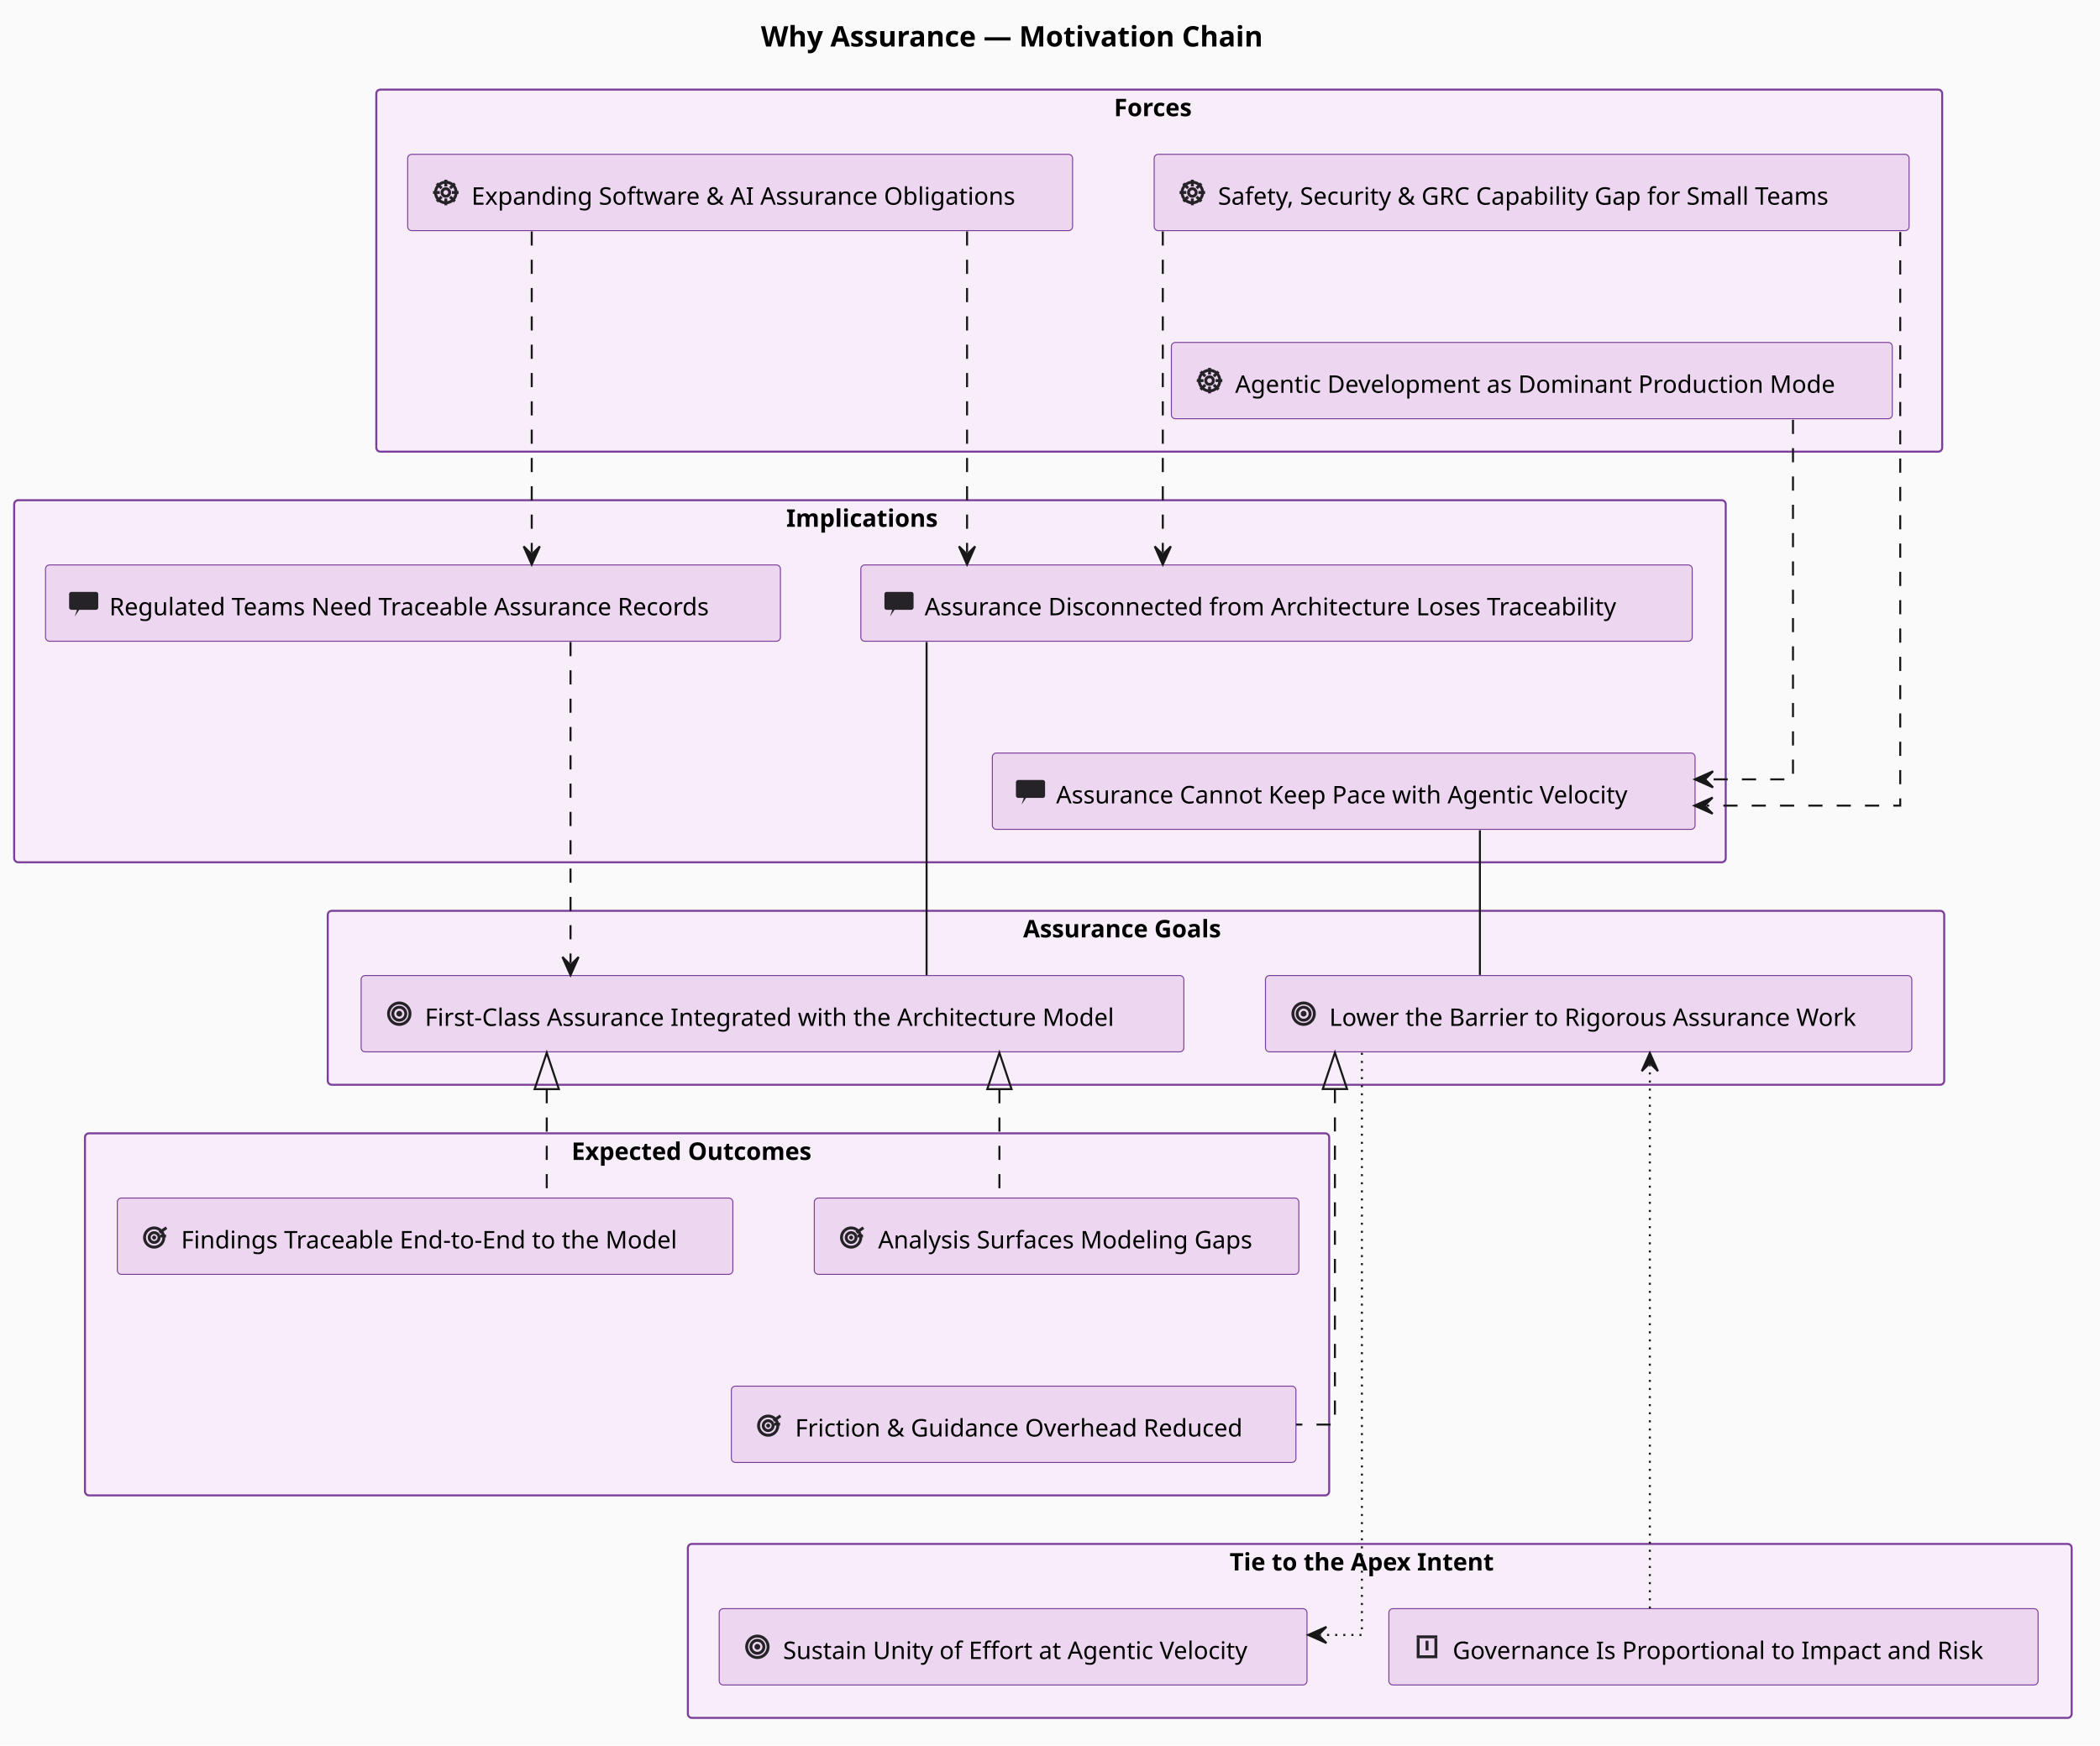
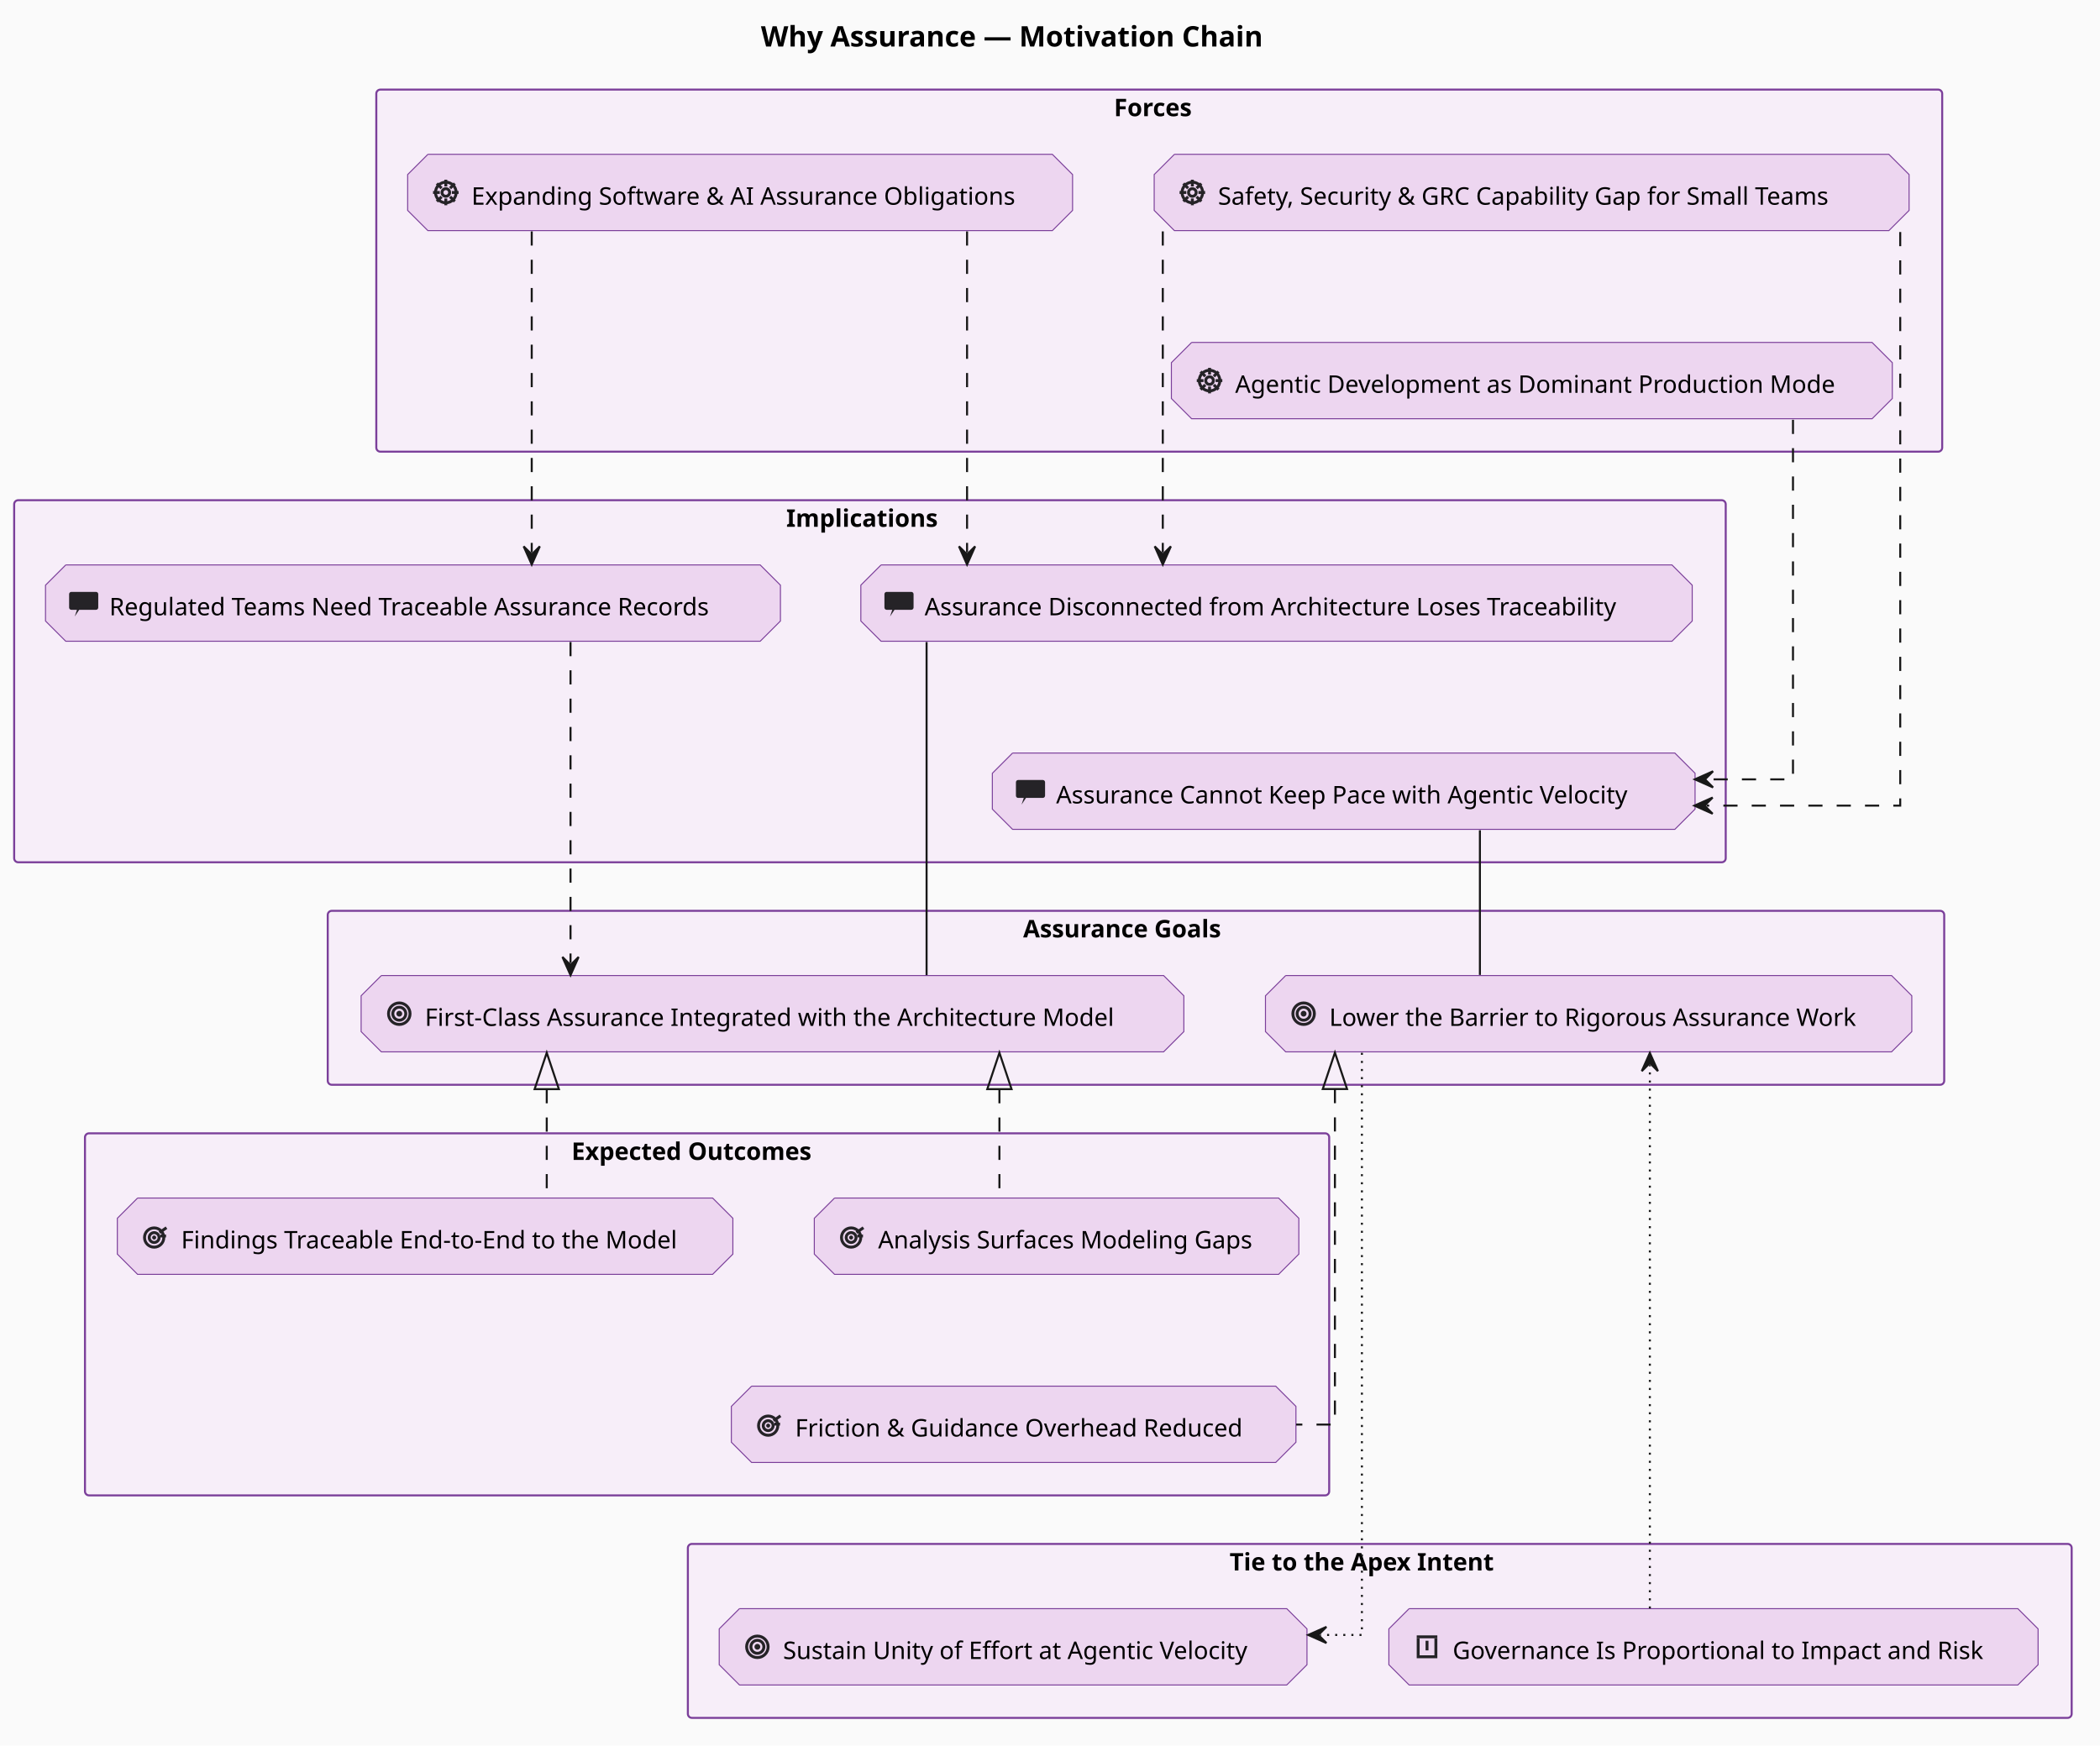
<svg xmlns="http://www.w3.org/2000/svg" contentStyleType="text/css" data-diagram-type="DESCRIPTION" height="863px" preserveAspectRatio="none" style="width:1038px;height:863px;background:#FAFAFA;" version="1.1" viewBox="0 0 1038 863" width="1038px" zoomAndPan="magnify">
  <defs />
  <g>
    <rect fill="#FAFAFA" height="863" style="stroke:none;stroke-width:1;" width="1038" x="0" y="0" />
-     <g class="title" data-source-line="144">
+     <g class="title" data-source-line="149">
      <text fill="#000000" font-family="sans-serif" font-size="14" font-weight="700" lengthAdjust="spacing" textLength="278.756" x="376.122" y="22.995">Why Assurance — Motivation Chain</text>
    </g>
-     <g class="cluster" data-qualified-name="Forces" data-source-line="146" id="ent0002">
+     <g class="cluster" data-qualified-name="Forces" data-source-line="151" id="ent0002">
      <rect fill="#F7EEF9" height="179" rx="2" ry="2" style="stroke:#7B3F9A;stroke-width:1;" width="774" x="186" y="44.297" />
      <text fill="#000000" font-family="sans-serif" font-size="12" font-weight="700" lengthAdjust="spacing" textLength="44.754" x="550.623" y="57.435">Forces</text>
    </g>
-     <g class="cluster" data-qualified-name="Implications" data-source-line="154" id="ent0008">
+     <g class="cluster" data-qualified-name="Implications" data-source-line="159" id="ent0008">
      <rect fill="#F7EEF9" height="179" rx="2" ry="2" style="stroke:#7B3F9A;stroke-width:1;" width="846" x="7" y="247.297" />
      <text fill="#000000" font-family="sans-serif" font-size="12" font-weight="700" lengthAdjust="spacing" textLength="82.775" x="388.612" y="260.435">Implications</text>
    </g>
-     <g class="cluster" data-qualified-name="Assurance Goals" data-source-line="162" id="ent0014">
+     <g class="cluster" data-qualified-name="Assurance Goals" data-source-line="167" id="ent0014">
      <rect fill="#F7EEF9" height="86" rx="2" ry="2" style="stroke:#7B3F9A;stroke-width:1;" width="799" x="162" y="450.297" />
      <text fill="#000000" font-family="sans-serif" font-size="12" font-weight="700" lengthAdjust="spacing" textLength="111.551" x="505.725" y="463.435">Assurance Goals</text>
    </g>
-     <g class="cluster" data-qualified-name="Expected Outcomes" data-source-line="168" id="ent0018">
+     <g class="cluster" data-qualified-name="Expected Outcomes" data-source-line="173" id="ent0018">
      <rect fill="#F7EEF9" height="179" rx="2" ry="2" style="stroke:#7B3F9A;stroke-width:1;" width="615" x="42" y="560.297" />
      <text fill="#000000" font-family="sans-serif" font-size="12" font-weight="700" lengthAdjust="spacing" textLength="134.045" x="282.478" y="573.436">Expected Outcomes</text>
    </g>
-     <g class="cluster" data-qualified-name="Tie to the Apex Intent" data-source-line="176" id="ent0024">
+     <g class="cluster" data-qualified-name="Tie to the Apex Intent" data-source-line="181" id="ent0024">
      <rect fill="#F7EEF9" height="86" rx="2" ry="2" style="stroke:#7B3F9A;stroke-width:1;" width="684" x="340" y="763.297" />
      <text fill="#000000" font-family="sans-serif" font-size="12" font-weight="700" lengthAdjust="spacing" textLength="148.465" x="607.768" y="776.436">Tie to the Apex Intent</text>
    </g>
-     <g class="entity" data-qualified-name="Forces.DRV_AcMaI1" data-source-line="147" id="ent0003">
-       <rect fill="#EDD6F0" height="37.723" rx="2" ry="2" style="stroke:#7B3F9A;stroke-width:0.5;" width="328.653" x="201.5" y="76.297" />
+     <g class="entity" data-qualified-name="Forces.DRV_AcMaI1" data-source-line="152" id="ent0003">
+       <path d="M211.5,76.297 L520.153,76.297 L530.153,86.297 L530.153,104.02 L520.153,114.02 L211.5,114.02 L201.5,104.02 L201.5,86.297 L211.5,76.297" fill="#EDD6F0" style="stroke:#7B3F9A;stroke-width:0.5;" />
      <ellipse cx="220.362" cy="95.158" fill="none" rx="5.095" ry="5.095" style="stroke:#252327;stroke-width:1.44;" />
      <ellipse cx="220.362" cy="95.158" fill="none" rx="1.883" ry="1.883" style="stroke:#252327;stroke-width:1.44;" />
      <path d="M219.642,88.845 L219.642,92.168 L221.082,92.168 L221.082,88.845" fill="#252327" />
      <path d="M219.642,98.149 L219.642,101.472 L221.082,101.472 L221.082,98.149" fill="#252327" />
      <path d="M214.048,94.438 L217.371,94.438 L217.371,95.878 L214.048,95.878" fill="#252327" />
      <path d="M223.352,94.438 L226.675,94.438 L226.675,95.878 L223.352,95.878" fill="#252327" />
      <path d="M215.421,91.237 L216.44,90.218 L218.767,92.544 L217.747,93.563" fill="#252327" />
      <path d="M221.957,97.773 L222.976,96.754 L225.302,99.08 L224.283,100.099" fill="#252327" />
      <path d="M224.283,90.218 L225.302,91.237 L222.976,93.563 L221.957,92.544" fill="#252327" />
      <path d="M217.747,96.754 L218.767,97.773 L216.44,100.099 L215.421,99.08" fill="#252327" />
      <text fill="#000000" font-family="sans-serif" font-size="12" lengthAdjust="spacing" textLength="287.115" x="233.037" y="101.19">Expanding Software &amp; AI Assurance Obligations</text>
    </g>
-     <g class="entity" data-qualified-name="Forces.DRV_52_qYT" data-source-line="148" id="ent0004">
-       <rect fill="#EDD6F0" height="37.723" rx="2" ry="2" style="stroke:#7B3F9A;stroke-width:0.5;" width="373.137" x="570.5" y="76.297" />
+     <g class="entity" data-qualified-name="Forces.DRV_52_qYT" data-source-line="153" id="ent0004">
+       <path d="M580.5,76.297 L933.637,76.297 L943.637,86.297 L943.637,104.02 L933.637,114.02 L580.5,114.02 L570.5,104.02 L570.5,86.297 L580.5,76.297" fill="#EDD6F0" style="stroke:#7B3F9A;stroke-width:0.5;" />
      <ellipse cx="589.361" cy="95.158" fill="none" rx="5.095" ry="5.095" style="stroke:#252327;stroke-width:1.44;" />
      <ellipse cx="589.361" cy="95.158" fill="none" rx="1.883" ry="1.883" style="stroke:#252327;stroke-width:1.44;" />
      <path d="M588.641,88.845 L588.641,92.168 L590.082,92.168 L590.082,88.845" fill="#252327" />
      <path d="M588.641,98.149 L588.641,101.472 L590.082,101.472 L590.082,98.149" fill="#252327" />
      <path d="M583.048,94.438 L586.371,94.438 L586.371,95.878 L583.048,95.878" fill="#252327" />
      <path d="M592.352,94.438 L595.675,94.438 L595.675,95.878 L592.352,95.878" fill="#252327" />
      <path d="M584.421,91.237 L585.44,90.218 L587.766,92.544 L586.747,93.563" fill="#252327" />
      <path d="M590.957,97.773 L591.976,96.754 L594.302,99.08 L593.283,100.099" fill="#252327" />
      <path d="M593.283,90.218 L594.302,91.237 L591.976,93.563 L590.957,92.544" fill="#252327" />
      <path d="M586.747,96.754 L587.766,97.773 L585.44,100.099 L584.421,99.08" fill="#252327" />
      <text fill="#000000" font-family="sans-serif" font-size="12" lengthAdjust="spacing" textLength="331.6" x="602.038" y="101.19">Safety, Security &amp; GRC Capability Gap for Small Teams</text>
    </g>
-     <g class="entity" data-qualified-name="Forces.DRV_GR9prv" data-source-line="149" id="ent0005">
-       <rect fill="#EDD6F0" height="37.723" rx="2" ry="2" style="stroke:#7B3F9A;stroke-width:0.5;" width="356.338" x="579" y="169.297" />
+     <g class="entity" data-qualified-name="Forces.DRV_GR9prv" data-source-line="154" id="ent0005">
+       <path d="M589,169.297 L925.338,169.297 L935.338,179.297 L935.338,197.02 L925.338,207.02 L589,207.02 L579,197.02 L579,179.297 L589,169.297" fill="#EDD6F0" style="stroke:#7B3F9A;stroke-width:0.5;" />
      <ellipse cx="597.861" cy="188.158" fill="none" rx="5.095" ry="5.095" style="stroke:#252327;stroke-width:1.44;" />
      <ellipse cx="597.861" cy="188.158" fill="none" rx="1.883" ry="1.883" style="stroke:#252327;stroke-width:1.44;" />
      <path d="M597.141,181.845 L597.141,185.168 L598.582,185.168 L598.582,181.845" fill="#252327" />
      <path d="M597.141,191.149 L597.141,194.472 L598.582,194.472 L598.582,191.149" fill="#252327" />
      <path d="M591.548,187.438 L594.871,187.438 L594.871,188.878 L591.548,188.878" fill="#252327" />
      <path d="M600.852,187.438 L604.175,187.438 L604.175,188.878 L600.852,188.878" fill="#252327" />
      <path d="M592.921,184.237 L593.94,183.218 L596.266,185.544 L595.247,186.563" fill="#252327" />
      <path d="M599.457,190.773 L600.476,189.754 L602.802,192.08 L601.783,193.099" fill="#252327" />
      <path d="M601.783,183.218 L602.802,184.237 L600.476,186.563 L599.457,185.544" fill="#252327" />
      <path d="M595.247,189.754 L596.266,190.773 L593.94,193.099 L592.921,192.08" fill="#252327" />
      <text fill="#000000" font-family="sans-serif" font-size="12" lengthAdjust="spacing" textLength="314.801" x="610.538" y="194.19">Agentic Development as Dominant Production Mode</text>
    </g>
-     <g class="entity" data-qualified-name="Implications.ASS_6cIRhr" data-source-line="155" id="ent0009">
-       <rect fill="#EDD6F0" height="37.723" rx="2" ry="2" style="stroke:#7B3F9A;stroke-width:0.5;" width="363.252" x="22.5" y="279.297" />
+     <g class="entity" data-qualified-name="Implications.ASS_6cIRhr" data-source-line="160" id="ent0009">
+       <path d="M32.5,279.297 L375.752,279.297 L385.752,289.297 L385.752,307.02 L375.752,317.02 L32.5,317.02 L22.5,307.02 L22.5,289.297 L32.5,279.297" fill="#EDD6F0" style="stroke:#7B3F9A;stroke-width:0.5;" />
      <path d="M35.269,292.62 L47.454,292.62 A1.108,1.108 0 0 1 48.562,293.728 L48.562,300.374 A1.108,1.108 0 0 1 47.454,301.481 L39.146,301.481 L36.931,304.805 L38.038,301.481 L35.269,301.481 A1.108,1.108 0 0 1 34.161,300.374 L34.161,293.728 A1.108,1.108 0 0 1 35.269,292.62" fill="#252327" style="stroke:none;stroke-width:0.5;" />
      <text fill="#000000" font-family="sans-serif" font-size="12" lengthAdjust="spacing" textLength="321.715" x="54.038" y="304.19">Regulated Teams Need Traceable Assurance Records</text>
    </g>
-     <g class="entity" data-qualified-name="Implications.ASS_pZWwv1" data-source-line="156" id="ent0010">
-       <rect fill="#EDD6F0" height="37.723" rx="2" ry="2" style="stroke:#7B3F9A;stroke-width:0.5;" width="410.936" x="425.5" y="279.297" />
+     <g class="entity" data-qualified-name="Implications.ASS_pZWwv1" data-source-line="161" id="ent0010">
+       <path d="M435.5,279.297 L826.436,279.297 L836.436,289.297 L836.436,307.02 L826.436,317.02 L435.5,317.02 L425.5,307.02 L425.5,289.297 L435.5,279.297" fill="#EDD6F0" style="stroke:#7B3F9A;stroke-width:0.5;" />
      <path d="M438.269,292.62 L450.454,292.62 A1.108,1.108 0 0 1 451.562,293.728 L451.562,300.374 A1.108,1.108 0 0 1 450.454,301.481 L442.146,301.481 L439.931,304.805 L441.038,301.481 L438.269,301.481 A1.108,1.108 0 0 1 437.161,300.374 L437.161,293.728 A1.108,1.108 0 0 1 438.269,292.62" fill="#252327" style="stroke:none;stroke-width:0.5;" />
      <text fill="#000000" font-family="sans-serif" font-size="12" lengthAdjust="spacing" textLength="369.398" x="457.038" y="304.19">Assurance Disconnected from Architecture Loses Traceability</text>
    </g>
-     <g class="entity" data-qualified-name="Implications.ASS_Cu2Joe" data-source-line="157" id="ent0011">
-       <rect fill="#EDD6F0" height="37.723" rx="2" ry="2" style="stroke:#7B3F9A;stroke-width:0.5;" width="347.344" x="490.5" y="372.297" />
+     <g class="entity" data-qualified-name="Implications.ASS_Cu2Joe" data-source-line="162" id="ent0011">
+       <path d="M500.5,372.297 L827.844,372.297 L837.844,382.297 L837.844,400.02 L827.844,410.02 L500.5,410.02 L490.5,400.02 L490.5,382.297 L500.5,372.297" fill="#EDD6F0" style="stroke:#7B3F9A;stroke-width:0.5;" />
      <path d="M503.269,385.62 L515.454,385.62 A1.108,1.108 0 0 1 516.562,386.728 L516.562,393.374 A1.108,1.108 0 0 1 515.454,394.481 L507.146,394.481 L504.931,397.805 L506.038,394.481 L503.269,394.481 A1.108,1.108 0 0 1 502.161,393.374 L502.161,386.728 A1.108,1.108 0 0 1 503.269,385.62" fill="#252327" style="stroke:none;stroke-width:0.5;" />
      <text fill="#000000" font-family="sans-serif" font-size="12" lengthAdjust="spacing" textLength="305.807" x="522.038" y="397.19">Assurance Cannot Keep Pace with Agentic Velocity</text>
    </g>
-     <g class="entity" data-qualified-name="Assurance Goals.GOL_AoatzG" data-source-line="163" id="ent0015">
-       <rect fill="#EDD6F0" height="37.723" rx="2" ry="2" style="stroke:#7B3F9A;stroke-width:0.5;" width="406.659" x="178.5" y="482.297" />
+     <g class="entity" data-qualified-name="Assurance Goals.GOL_AoatzG" data-source-line="168" id="ent0015">
+       <path d="M188.5,482.297 L575.159,482.297 L585.159,492.297 L585.159,510.02 L575.159,520.02 L188.5,520.02 L178.5,510.02 L178.5,492.297 L188.5,482.297" fill="#EDD6F0" style="stroke:#7B3F9A;stroke-width:0.5;" />
      <ellipse cx="197.362" cy="501.158" fill="none" rx="5.317" ry="5.317" style="stroke:#252327;stroke-width:1.44;" />
      <ellipse cx="197.362" cy="501.158" fill="none" rx="3.212" ry="3.212" style="stroke:#252327;stroke-width:1.44;" />
      <ellipse cx="197.362" cy="501.158" fill="#252327" rx="1.44" ry="1.44" style="stroke:none;stroke-width:1.44;" />
      <text fill="#000000" font-family="sans-serif" font-size="12" lengthAdjust="spacing" textLength="365.121" x="210.037" y="507.19">First-Class Assurance Integrated with the Architecture Model</text>
    </g>
-     <g class="entity" data-qualified-name="Assurance Goals.GOL_kE3Tte" data-source-line="164" id="ent0016">
-       <rect fill="#EDD6F0" height="37.723" rx="2" ry="2" style="stroke:#7B3F9A;stroke-width:0.5;" width="319.471" x="625.5" y="482.297" />
+     <g class="entity" data-qualified-name="Assurance Goals.GOL_kE3Tte" data-source-line="169" id="ent0016">
+       <path d="M635.5,482.297 L934.971,482.297 L944.971,492.297 L944.971,510.02 L934.971,520.02 L635.5,520.02 L625.5,510.02 L625.5,492.297 L635.5,482.297" fill="#EDD6F0" style="stroke:#7B3F9A;stroke-width:0.5;" />
      <ellipse cx="644.361" cy="501.158" fill="none" rx="5.317" ry="5.317" style="stroke:#252327;stroke-width:1.44;" />
      <ellipse cx="644.361" cy="501.158" fill="none" rx="3.212" ry="3.212" style="stroke:#252327;stroke-width:1.44;" />
      <ellipse cx="644.361" cy="501.158" fill="#252327" rx="1.44" ry="1.44" style="stroke:none;stroke-width:1.44;" />
      <text fill="#000000" font-family="sans-serif" font-size="12" lengthAdjust="spacing" textLength="277.934" x="657.038" y="507.19">Lower the Barrier to Rigorous Assurance Work</text>
    </g>
-     <g class="entity" data-qualified-name="Expected Outcomes.OUT__FOogJ" data-source-line="169" id="ent0019">
-       <rect fill="#EDD6F0" height="37.723" rx="2" ry="2" style="stroke:#7B3F9A;stroke-width:0.5;" width="304.248" x="58" y="592.297" />
+     <g class="entity" data-qualified-name="Expected Outcomes.OUT__FOogJ" data-source-line="174" id="ent0019">
+       <path d="M68,592.297 L352.248,592.297 L362.248,602.297 L362.248,620.02 L352.248,630.02 L68,630.02 L58,620.02 L58,602.297 L68,592.297" fill="#EDD6F0" style="stroke:#7B3F9A;stroke-width:0.5;" />
      <ellipse cx="76.197" cy="611.823" fill="none" rx="4.763" ry="4.763" style="stroke:#252327;stroke-width:1.44;" />
      <ellipse cx="76.197" cy="611.823" fill="none" rx="2.437" ry="2.437" style="stroke:#252327;stroke-width:1.44;" />
      <path d="M79.276,609.973 L78.434,608.799 L81.868,606.362 L82.71,607.536" fill="#252327" />
      <path d="M79.299,610.328 L82.068,610.328 L82.068,611.768 L79.299,611.768" fill="#252327" />
      <ellipse cx="76.197" cy="611.823" fill="#252327" rx="0.997" ry="0.997" style="stroke:none;stroke-width:1.44;" />
      <text fill="#000000" font-family="sans-serif" font-size="12" lengthAdjust="spacing" textLength="262.711" x="89.537" y="617.19">Findings Traceable End-to-End to the Model</text>
    </g>
-     <g class="entity" data-qualified-name="Expected Outcomes.OUT_Vhhne7" data-source-line="170" id="ent0020">
-       <rect fill="#EDD6F0" height="37.723" rx="2" ry="2" style="stroke:#7B3F9A;stroke-width:0.5;" width="239.496" x="402.5" y="592.297" />
+     <g class="entity" data-qualified-name="Expected Outcomes.OUT_Vhhne7" data-source-line="175" id="ent0020">
+       <path d="M412.5,592.297 L631.996,592.297 L641.996,602.297 L641.996,620.02 L631.996,630.02 L412.5,630.02 L402.5,620.02 L402.5,602.297 L412.5,592.297" fill="#EDD6F0" style="stroke:#7B3F9A;stroke-width:0.5;" />
      <ellipse cx="420.697" cy="611.823" fill="none" rx="4.763" ry="4.763" style="stroke:#252327;stroke-width:1.44;" />
      <ellipse cx="420.697" cy="611.823" fill="none" rx="2.437" ry="2.437" style="stroke:#252327;stroke-width:1.44;" />
      <path d="M423.776,609.973 L422.935,608.799 L426.368,606.362 L427.21,607.536" fill="#252327" />
      <path d="M423.798,610.328 L426.568,610.328 L426.568,611.768 L423.798,611.768" fill="#252327" />
      <ellipse cx="420.697" cy="611.823" fill="#252327" rx="0.997" ry="0.997" style="stroke:none;stroke-width:1.44;" />
      <text fill="#000000" font-family="sans-serif" font-size="12" lengthAdjust="spacing" textLength="197.959" x="434.038" y="617.19">Analysis Surfaces Modeling Gaps</text>
    </g>
-     <g class="entity" data-qualified-name="Expected Outcomes.OUT_CiC0ku" data-source-line="171" id="ent0021">
-       <rect fill="#EDD6F0" height="37.723" rx="2" ry="2" style="stroke:#7B3F9A;stroke-width:0.5;" width="279.065" x="361.5" y="685.297" />
+     <g class="entity" data-qualified-name="Expected Outcomes.OUT_CiC0ku" data-source-line="176" id="ent0021">
+       <path d="M371.5,685.297 L630.565,685.297 L640.565,695.297 L640.565,713.02 L630.565,723.02 L371.5,723.02 L361.5,713.02 L361.5,695.297 L371.5,685.297" fill="#EDD6F0" style="stroke:#7B3F9A;stroke-width:0.5;" />
      <ellipse cx="379.697" cy="704.823" fill="none" rx="4.763" ry="4.763" style="stroke:#252327;stroke-width:1.44;" />
      <ellipse cx="379.697" cy="704.823" fill="none" rx="2.437" ry="2.437" style="stroke:#252327;stroke-width:1.44;" />
      <path d="M382.776,702.973 L381.935,701.799 L385.368,699.362 L386.21,700.536" fill="#252327" />
      <path d="M382.798,703.328 L385.568,703.328 L385.568,704.768 L382.798,704.768" fill="#252327" />
      <ellipse cx="379.697" cy="704.823" fill="#252327" rx="0.997" ry="0.997" style="stroke:none;stroke-width:1.44;" />
      <text fill="#000000" font-family="sans-serif" font-size="12" lengthAdjust="spacing" textLength="237.527" x="393.038" y="710.19">Friction &amp; Guidance Overhead Reduced</text>
    </g>
-     <g class="entity" data-qualified-name="Tie to the Apex Intent.GOL_FCfDuc" data-source-line="177" id="ent0025">
-       <rect fill="#EDD6F0" height="37.723" rx="2" ry="2" style="stroke:#7B3F9A;stroke-width:0.5;" width="290.52" x="355.5" y="795.297" />
+     <g class="entity" data-qualified-name="Tie to the Apex Intent.GOL_FCfDuc" data-source-line="182" id="ent0025">
+       <path d="M365.5,795.297 L636.02,795.297 L646.02,805.297 L646.02,823.02 L636.02,833.02 L365.5,833.02 L355.5,823.02 L355.5,805.297 L365.5,795.297" fill="#EDD6F0" style="stroke:#7B3F9A;stroke-width:0.5;" />
      <ellipse cx="374.361" cy="814.158" fill="none" rx="5.317" ry="5.317" style="stroke:#252327;stroke-width:1.44;" />
      <ellipse cx="374.361" cy="814.158" fill="none" rx="3.212" ry="3.212" style="stroke:#252327;stroke-width:1.44;" />
      <ellipse cx="374.361" cy="814.158" fill="#252327" rx="1.44" ry="1.44" style="stroke:none;stroke-width:1.44;" />
      <text fill="#000000" font-family="sans-serif" font-size="12" lengthAdjust="spacing" textLength="248.982" x="387.038" y="820.19">Sustain Unity of Effort at Agentic Velocity</text>
    </g>
-     <g class="entity" data-qualified-name="Tie to the Apex Intent.PRI_E3_ttJ" data-source-line="178" id="ent0026">
-       <rect fill="#EDD6F0" height="37.723" rx="2" ry="2" style="stroke:#7B3F9A;stroke-width:0.5;" width="320.895" x="686.5" y="795.297" />
+     <g class="entity" data-qualified-name="Tie to the Apex Intent.PRI_E3_ttJ" data-source-line="183" id="ent0026">
+       <path d="M696.5,795.297 L997.395,795.297 L1007.395,805.297 L1007.395,823.02 L997.395,833.02 L696.5,833.02 L686.5,823.02 L686.5,805.297 L696.5,795.297" fill="#EDD6F0" style="stroke:#7B3F9A;stroke-width:0.5;" />
      <path d="M700.266,808.509 L710.457,808.509 L710.457,809.949 L700.266,809.949" fill="#252327" />
      <path d="M700.266,818.368 L710.457,818.368 L710.457,819.808 L700.266,819.808" fill="#252327" />
      <path d="M700.266,809.949 L700.266,818.368 L701.706,818.368 L701.706,809.949" fill="#252327" />
      <path d="M709.017,809.949 L709.017,818.368 L710.457,818.368 L710.457,809.949" fill="#252327" />
      <path d="M704.641,811.168 L704.641,815.931 L706.082,815.931 L706.082,811.168" fill="#252327" />
      <text fill="#000000" font-family="sans-serif" font-size="12" lengthAdjust="spacing" textLength="279.357" x="718.038" y="820.19">Governance Is Proportional to Impact and Risk</text>
    </g>
-     <g class="link" data-entity-1="ent0003" data-entity-2="ent0009" data-link-type="dependency" data-source-line="186" id="lnk31">
+     <g class="link" data-entity-1="ent0003" data-entity-2="ent0009" data-link-type="dependency" data-source-line="191" id="lnk31">
      <path d="M262.83,114.397 C262.83,153.087 262.83,234.327 262.83,273.107" fill="none" id="DRV_AcMaI1-to-ASS_6cIRhr" style="stroke:#181818;stroke-width:1;stroke-dasharray:7,7;" />
      <polygon fill="#181818" points="262.83,279.107,266.83,270.107,262.83,274.107,258.83,270.107,262.83,279.107" style="stroke:#181818;stroke-width:1;" />
    </g>
-     <g class="link" data-entity-1="ent0003" data-entity-2="ent0010" data-link-type="dependency" data-source-line="187" id="lnk32">
+     <g class="link" data-entity-1="ent0003" data-entity-2="ent0010" data-link-type="dependency" data-source-line="192" id="lnk32">
      <path d="M478,114.397 C478,153.087 478,234.327 478,273.107" fill="none" id="DRV_AcMaI1-to-ASS_pZWwv1" style="stroke:#181818;stroke-width:1;stroke-dasharray:7,7;" />
      <polygon fill="#181818" points="478,279.107,482,270.107,478,274.107,474,270.107,478,279.107" style="stroke:#181818;stroke-width:1;" />
    </g>
-     <g class="link" data-entity-1="ent0004" data-entity-2="ent0010" data-link-type="dependency" data-source-line="188" id="lnk33">
+     <g class="link" data-entity-1="ent0004" data-entity-2="ent0010" data-link-type="dependency" data-source-line="193" id="lnk33">
      <path d="M574.75,114.397 C574.75,153.087 574.75,234.327 574.75,273.107" fill="none" id="DRV_52_qYT-to-ASS_pZWwv1" style="stroke:#181818;stroke-width:1;stroke-dasharray:7,7;" />
      <polygon fill="#181818" points="574.75,279.107,578.75,270.107,574.75,274.107,570.75,270.107,574.75,279.107" style="stroke:#181818;stroke-width:1;" />
    </g>
-     <g class="link" data-entity-1="ent0004" data-entity-2="ent0011" data-link-type="dependency" data-source-line="189" id="lnk34">
+     <g class="link" data-entity-1="ent0004" data-entity-2="ent0011" data-link-type="dependency" data-source-line="194" id="lnk34">
      <path d="M939.25,114.707 C939.25,181.587 939.25,398.297 939.25,398.297 C939.25,398.297 898.5,398.297 843.54,398.297" fill="none" id="DRV_52_qYT-to-ASS_Cu2Joe" style="stroke:#181818;stroke-width:1;stroke-dasharray:7,7;" />
      <polygon fill="#181818" points="837.54,398.297,846.54,402.297,842.54,398.297,846.54,394.297,837.54,398.297" style="stroke:#181818;stroke-width:1;" />
    </g>
-     <g class="link" data-entity-1="ent0005" data-entity-2="ent0011" data-link-type="dependency" data-source-line="190" id="lnk35">
+     <g class="link" data-entity-1="ent0005" data-entity-2="ent0011" data-link-type="dependency" data-source-line="195" id="lnk35">
      <path d="M886.25,207.547 C886.25,257.117 886.25,385.297 886.25,385.297 C886.25,385.297 872.01,385.297 843.75,385.297" fill="none" id="DRV_GR9prv-to-ASS_Cu2Joe" style="stroke:#181818;stroke-width:1;stroke-dasharray:7,7;" />
      <polygon fill="#181818" points="837.75,385.297,846.75,389.297,842.75,385.297,846.75,381.297,837.75,385.297" style="stroke:#181818;stroke-width:1;" />
    </g>
-     <g class="link" data-entity-1="ent0009" data-entity-2="ent0015" data-link-type="dependency" data-source-line="192" id="lnk36">
+     <g class="link" data-entity-1="ent0009" data-entity-2="ent0015" data-link-type="dependency" data-source-line="197" id="lnk36">
      <path d="M282,317.397 C282,356.087 282,437.327 282,476.107" fill="none" id="ASS_6cIRhr-to-GOL_AoatzG" style="stroke:#181818;stroke-width:1;stroke-dasharray:7,7;" />
      <polygon fill="#181818" points="282,482.107,286,473.107,282,477.107,278,473.107,282,482.107" style="stroke:#181818;stroke-width:1;" />
    </g>
-     <g class="link" data-entity-1="ent0010" data-entity-2="ent0015" data-link-type="association" data-source-line="193" id="lnk37">
+     <g class="link" data-entity-1="ent0010" data-entity-2="ent0015" data-link-type="association" data-source-line="198" id="lnk37">
      <path d="M458,317.397 C458,356.087 458,443.327 458,482.107" fill="none" id="ASS_pZWwv1-GOL_AoatzG" style="stroke:#181818;stroke-width:1;" />
    </g>
-     <g class="link" data-entity-1="ent0011" data-entity-2="ent0016" data-link-type="association" data-source-line="194" id="lnk38">
+     <g class="link" data-entity-1="ent0011" data-entity-2="ent0016" data-link-type="association" data-source-line="199" id="lnk38">
      <path d="M731.5,410.457 C731.5,430.527 731.5,461.867 731.5,481.987" fill="none" id="ASS_Cu2Joe-GOL_kE3Tte" style="stroke:#181818;stroke-width:1;" />
    </g>
-     <g class="link" data-entity-1="ent0015" data-entity-2="ent0019" data-link-type="extension" data-source-line="196" id="lnk40">
+     <g class="link" data-entity-1="ent0015" data-entity-2="ent0019" data-link-type="extension" data-source-line="201" id="lnk40">
      <path d="M270.25,538.457 C270.25,558.527 270.25,571.867 270.25,591.987" fill="none" id="GOL_AoatzG-backto-OUT__FOogJ" style="stroke:#181818;stroke-width:1;stroke-dasharray:7,7;" />
      <polygon fill="none" points="270.25,520.457,264.25,538.457,276.25,538.457,270.25,520.457" style="stroke:#181818;stroke-width:1;" />
    </g>
-     <g class="link" data-entity-1="ent0015" data-entity-2="ent0020" data-link-type="extension" data-source-line="197" id="lnk42">
+     <g class="link" data-entity-1="ent0015" data-entity-2="ent0020" data-link-type="extension" data-source-line="202" id="lnk42">
      <path d="M494,538.457 C494,558.527 494,571.867 494,591.987" fill="none" id="GOL_AoatzG-backto-OUT_Vhhne7" style="stroke:#181818;stroke-width:1;stroke-dasharray:7,7;" />
      <polygon fill="none" points="494,520.457,488,538.457,500,538.457,494,520.457" style="stroke:#181818;stroke-width:1;" />
    </g>
-     <g class="link" data-entity-1="ent0016" data-entity-2="ent0021" data-link-type="extension" data-source-line="198" id="lnk44">
+     <g class="link" data-entity-1="ent0016" data-entity-2="ent0021" data-link-type="extension" data-source-line="203" id="lnk44">
      <path d="M659.83,538.397 C659.83,588.927 659.83,704.297 659.83,704.297 C659.83,704.297 652.37,704.297 640.67,704.297" fill="none" id="GOL_kE3Tte-backto-OUT_CiC0ku" style="stroke:#181818;stroke-width:1;stroke-dasharray:7,7;" />
      <polygon fill="none" points="659.83,520.397,653.83,538.397,665.83,538.397,659.83,520.397" style="stroke:#181818;stroke-width:1;" />
    </g>
-     <g class="link" data-entity-1="ent0016" data-entity-2="ent0025" data-link-type="dependency" data-source-line="200" id="lnk45">
+     <g class="link" data-entity-1="ent0016" data-entity-2="ent0025" data-link-type="dependency" data-source-line="205" id="lnk45">
      <path d="M673.17,520.497 C673.17,587.707 673.17,808.297 673.17,808.297 C673.17,808.297 668.57,808.297 652.64,808.297" fill="none" id="GOL_kE3Tte-to-GOL_FCfDuc" style="stroke:#181818;stroke-width:1;stroke-dasharray:1,3;" />
      <polygon fill="#181818" points="646.64,808.297,655.64,812.297,651.64,808.297,655.64,804.297,646.64,808.297" style="stroke:#181818;stroke-width:1;" />
    </g>
-     <g class="link" data-entity-1="ent0026" data-entity-2="ent0016" data-link-type="dependency" data-source-line="201" id="lnk46">
+     <g class="link" data-entity-1="ent0026" data-entity-2="ent0016" data-link-type="dependency" data-source-line="206" id="lnk46">
      <path d="M815.5,795.187 C815.5,739.307 815.5,582.617 815.5,526.557" fill="none" id="PRI_E3_ttJ-to-GOL_kE3Tte" style="stroke:#181818;stroke-width:1;stroke-dasharray:1,3;" />
      <polygon fill="#181818" points="815.5,520.557,811.5,529.557,815.5,525.557,819.5,529.557,815.5,520.557" style="stroke:#181818;stroke-width:1;" />
    </g>
  </g>
</svg>
